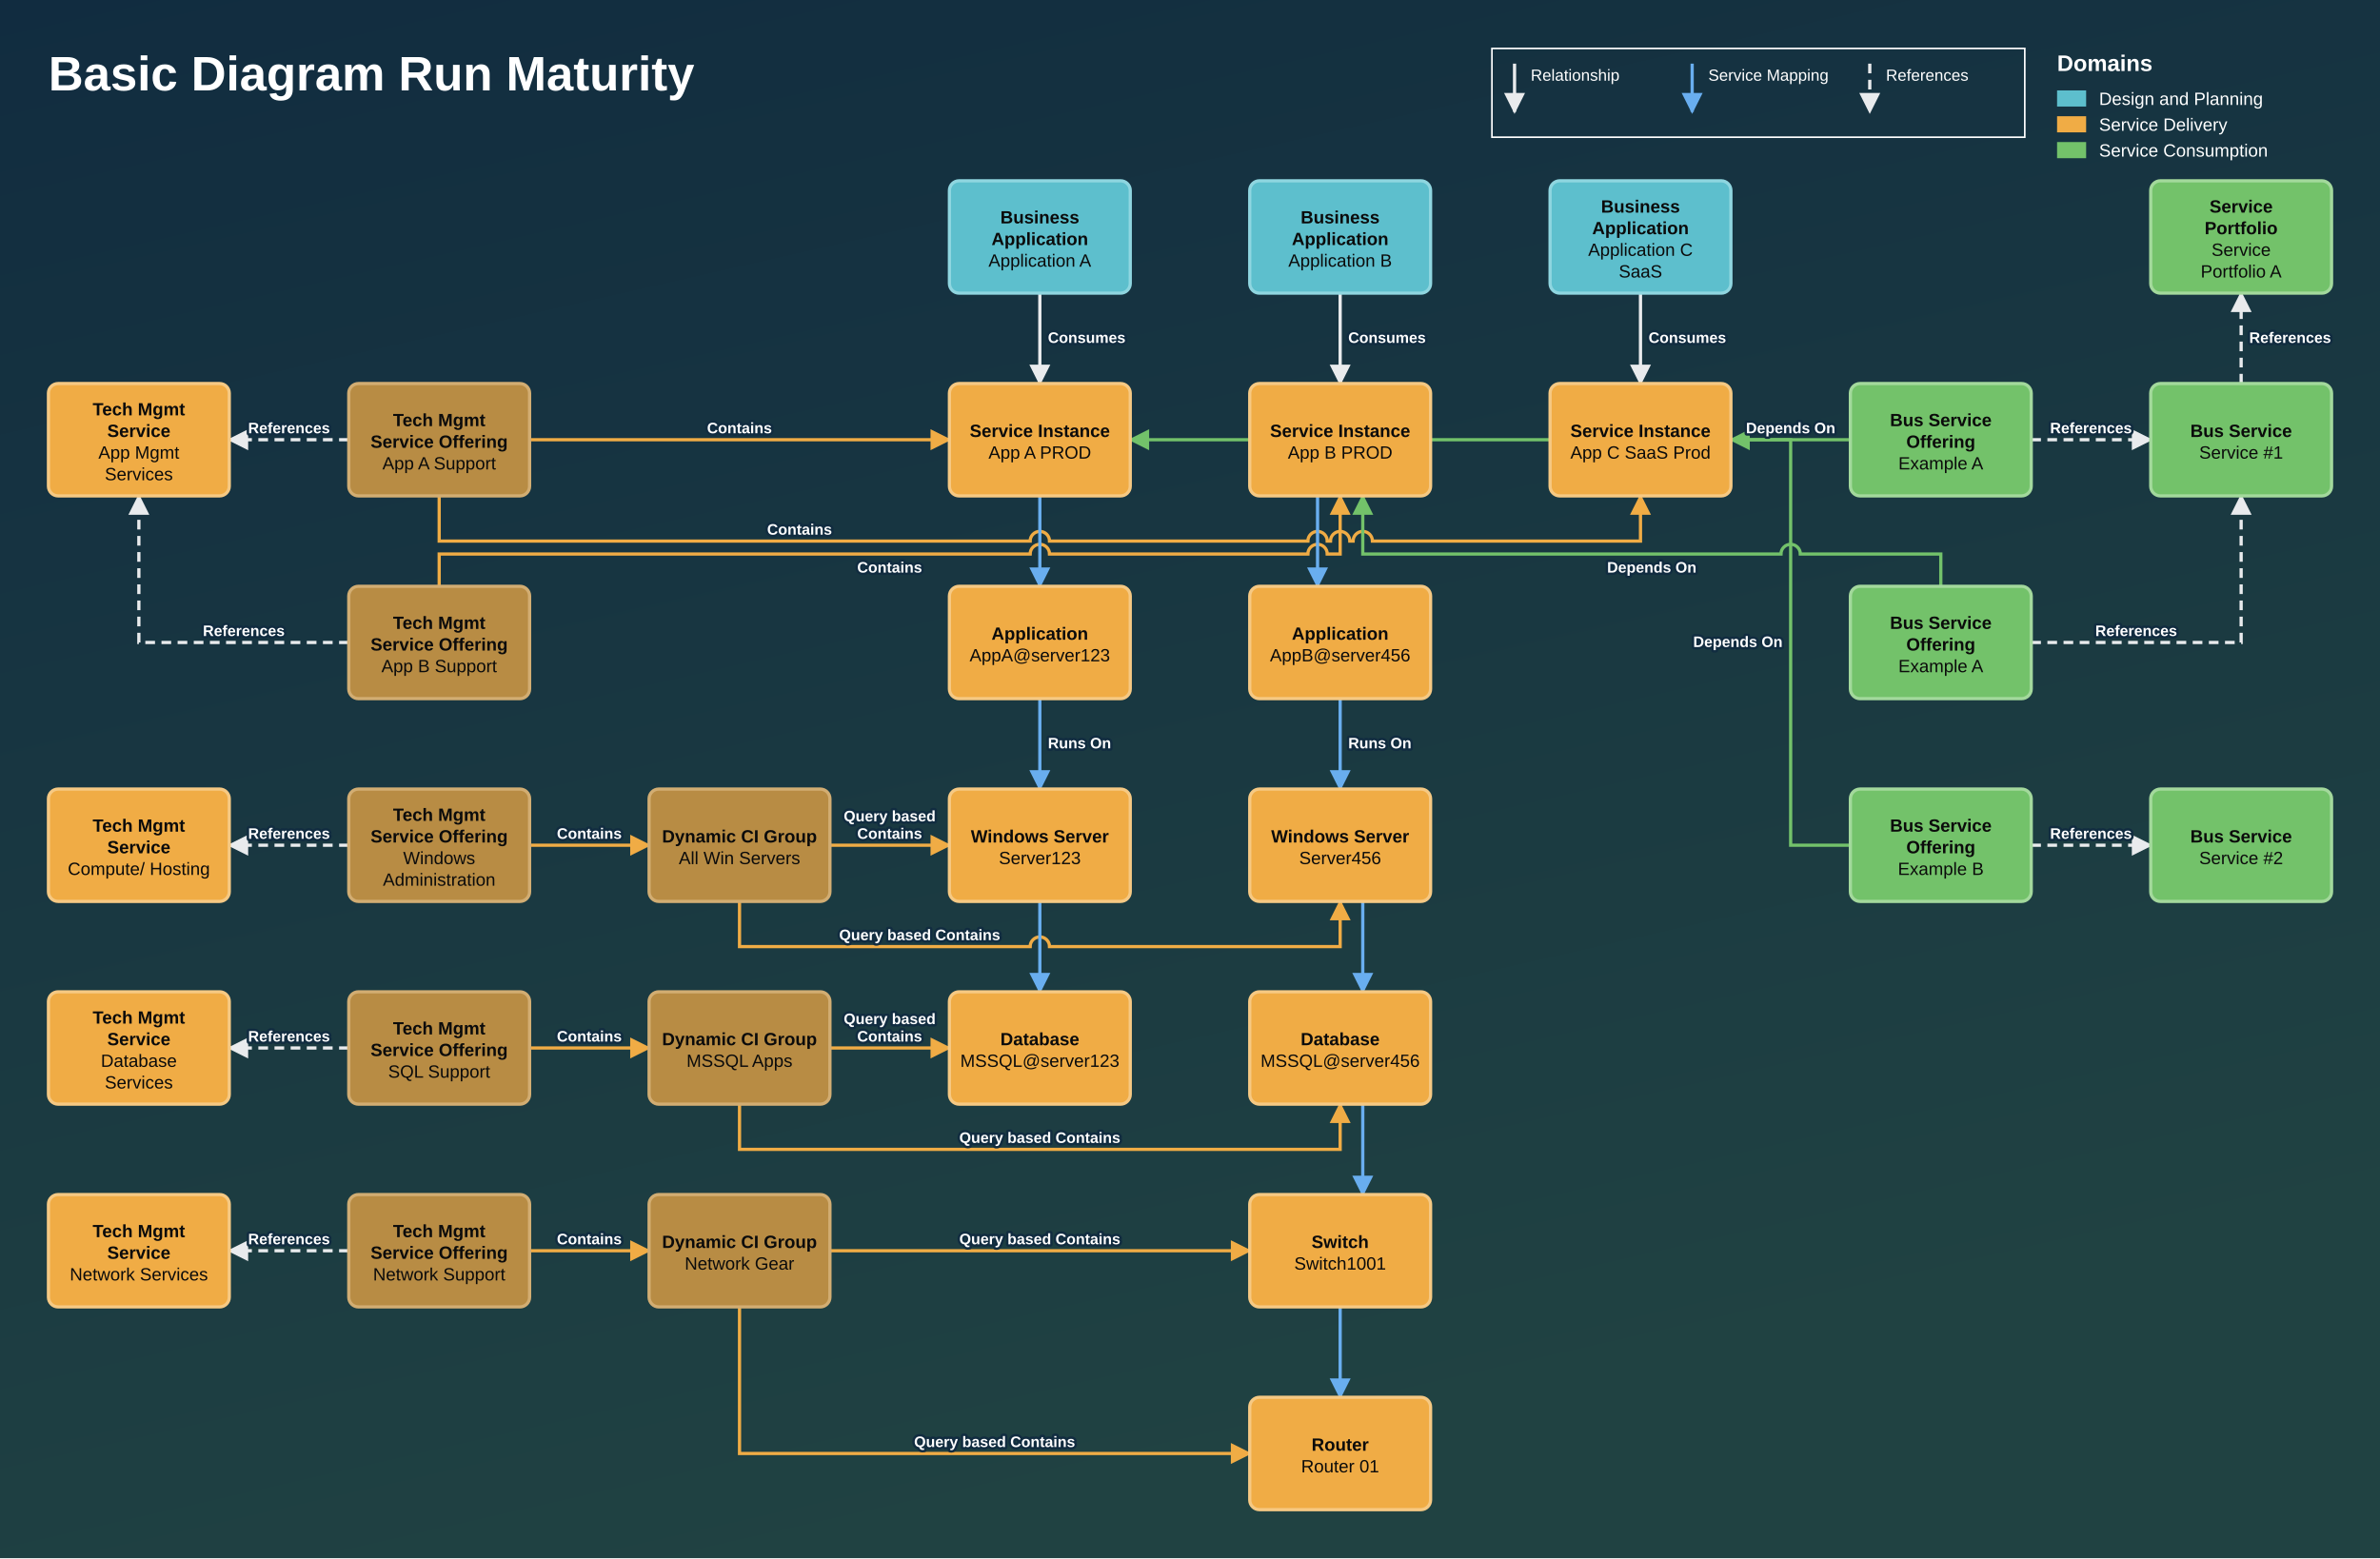
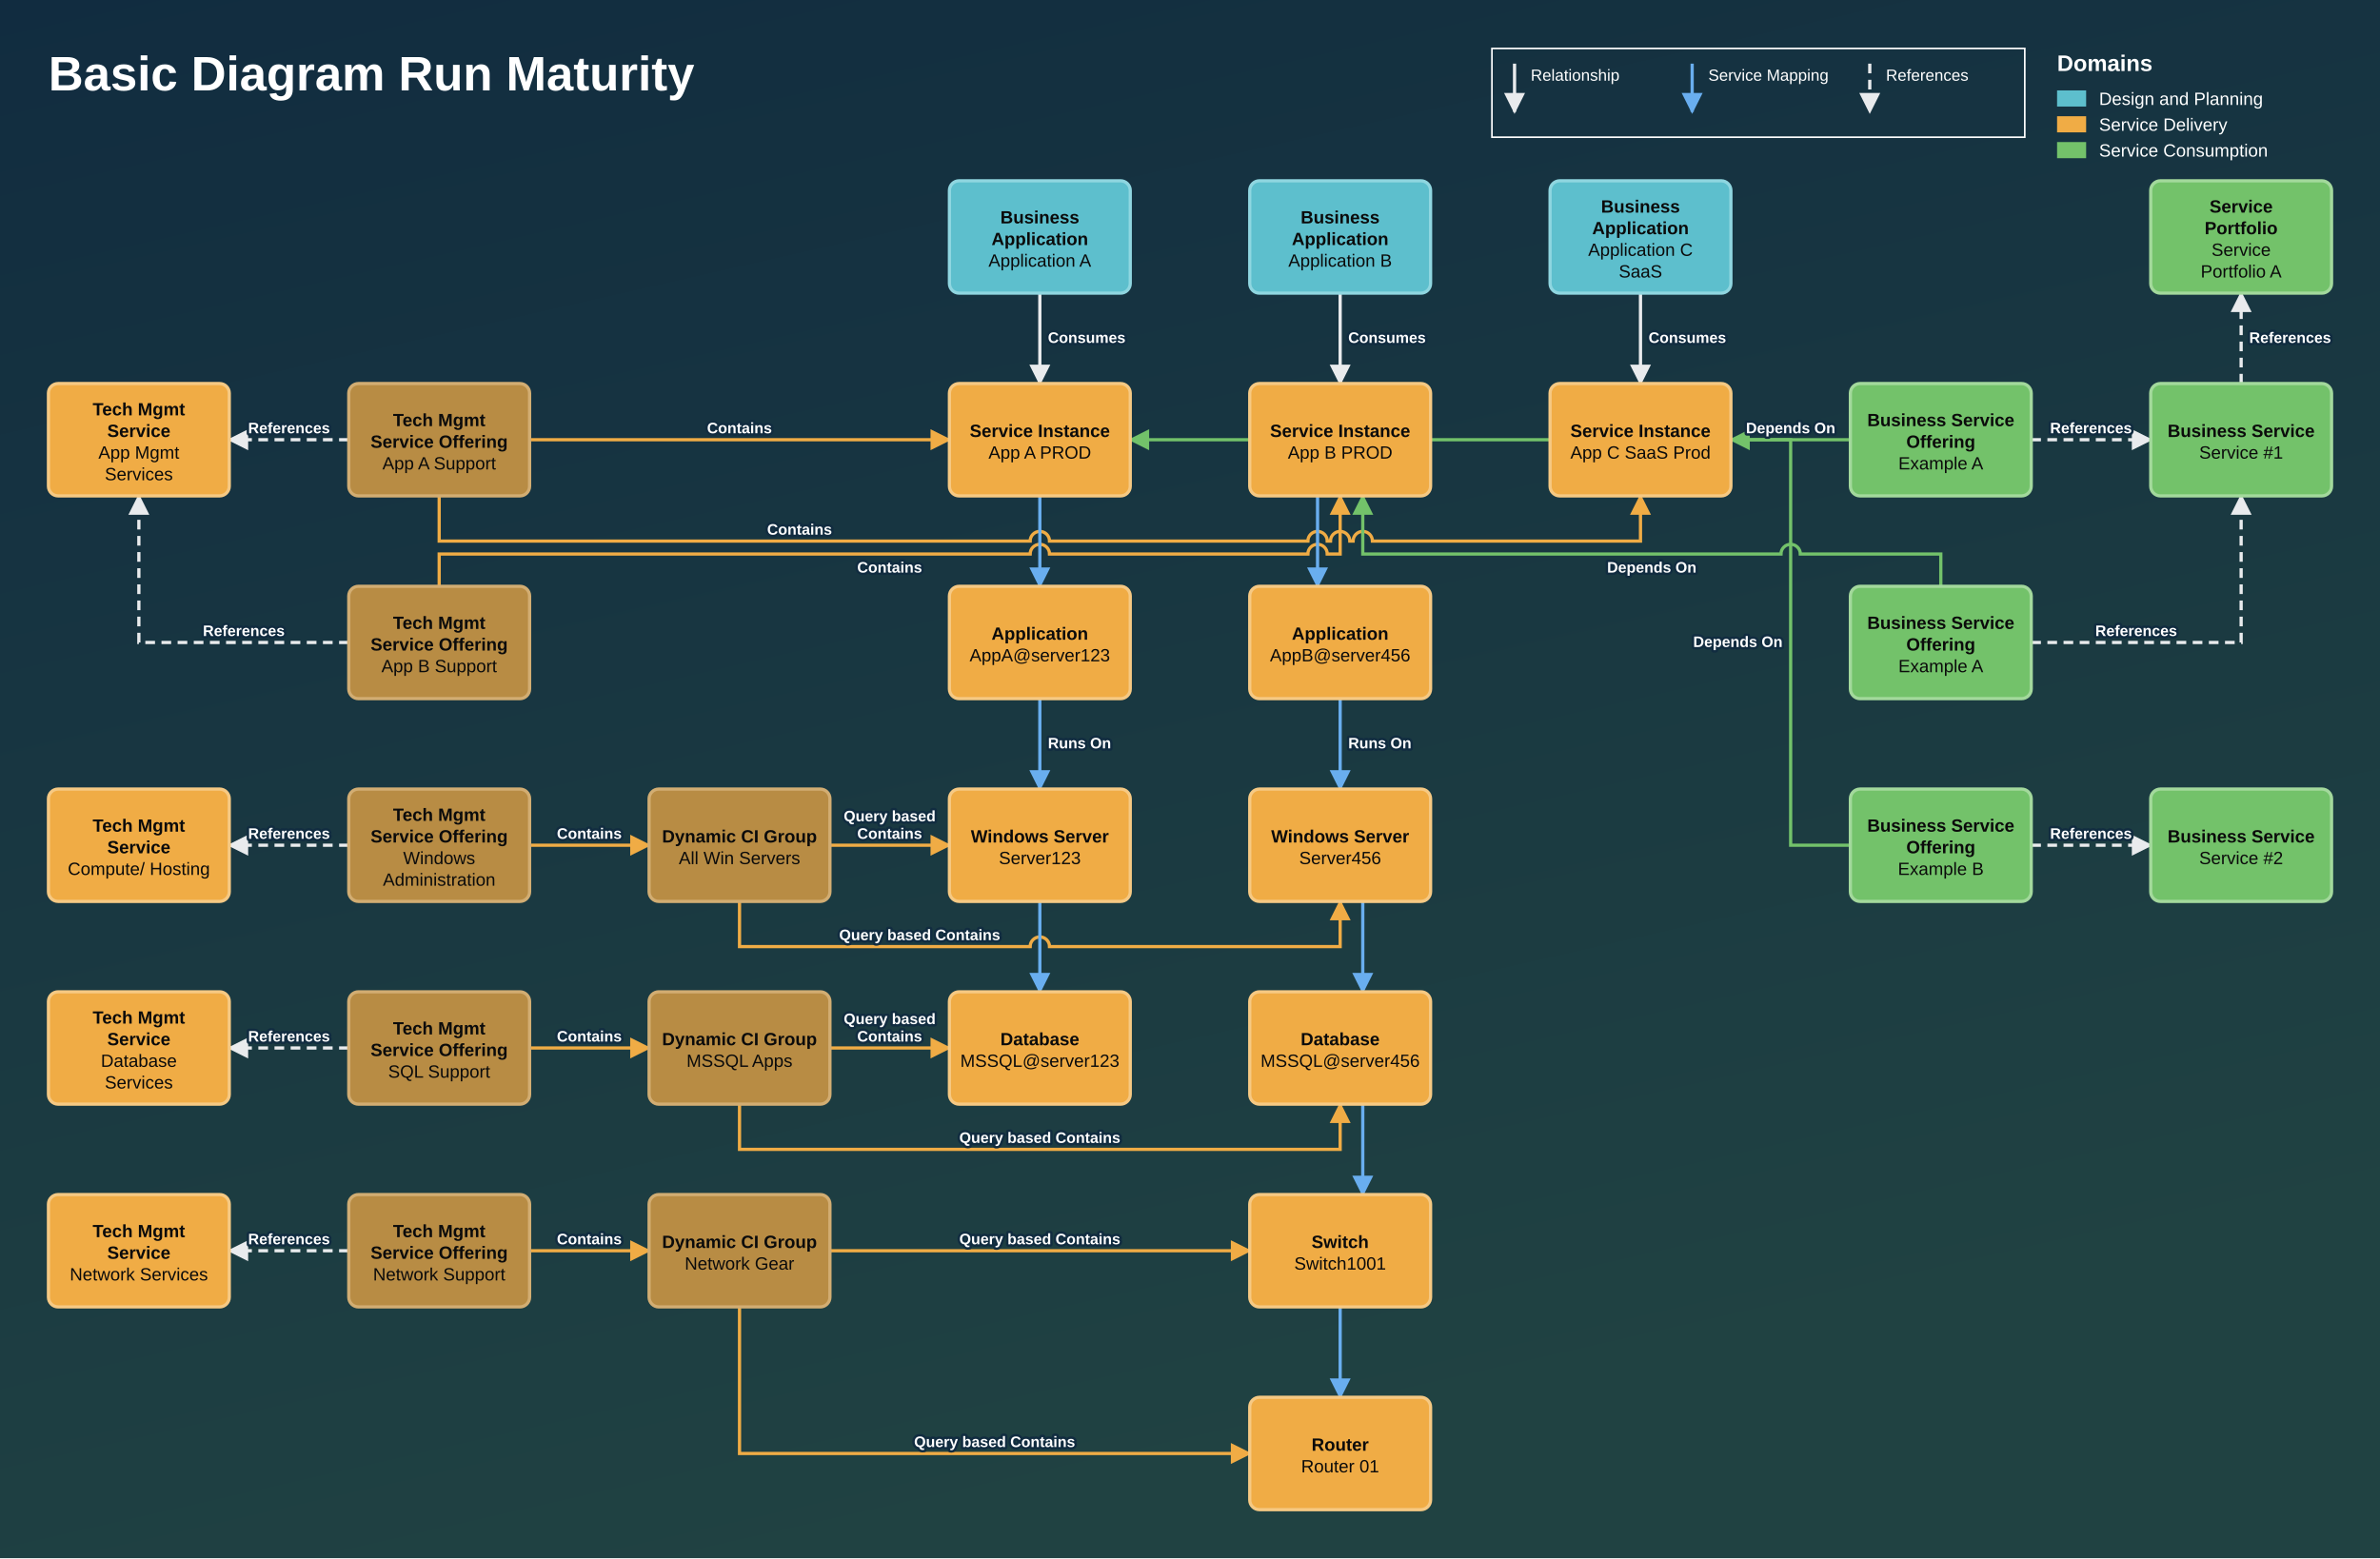
<svg xmlns="http://www.w3.org/2000/svg" viewBox="0 0 1474 965.2" width="1474" height="965.2" font-family="-apple-system, 'Segoe UI', 'Helvetica Neue', Arial, sans-serif">
  <defs>
    <marker id="arw-e9ebed" viewBox="0 0 10 10" refX="9" refY="5" markerWidth="6.5" markerHeight="6.5" orient="auto-start-reverse">
      <path d="M 0 0 L 10 5 L 0 10 z" fill="#e9ebed" />
    </marker>
    <marker id="arw-f0ac45" viewBox="0 0 10 10" refX="9" refY="5" markerWidth="6.5" markerHeight="6.5" orient="auto-start-reverse">
      <path d="M 0 0 L 10 5 L 0 10 z" fill="#f0ac45" />
    </marker>
    <marker id="arw-73c26a" viewBox="0 0 10 10" refX="9" refY="5" markerWidth="6.5" markerHeight="6.5" orient="auto-start-reverse">
      <path d="M 0 0 L 10 5 L 0 10 z" fill="#73c26a" />
    </marker>
    <marker id="arw-69aeef" viewBox="0 0 10 10" refX="9" refY="5" markerWidth="6.5" markerHeight="6.5" orient="auto-start-reverse">
      <path d="M 0 0 L 10 5 L 0 10 z" fill="#69aeef" />
    </marker>
    <linearGradient id="gf-bg" x1="0" y1="0" x2="0.35" y2="1">
      <stop offset="0" stop-color="#112c40" />
      <stop offset="1" stop-color="#204242" />
    </linearGradient>
  </defs>
  <rect x="0" y="0" width="1474" height="965.2" fill="url(#gf-bg)" />
  <text x="30" y="56" font-size="30" font-weight="700" fill="#ffffff">Basic Diagram Run Maturity</text>
  <text x="1274" y="44" font-size="14" font-weight="700" fill="#ffffff">Domains</text>
  <rect x="1274" y="56" width="18" height="10" fill="#5dbfcd" />
  <text x="1300" y="65" font-size="11" fill="#ffffff">Design and Planning</text>
  <rect x="1274" y="72" width="18" height="10" fill="#f0ac45" />
  <text x="1300" y="81" font-size="11" fill="#ffffff">Service Delivery</text>
  <rect x="1274" y="88" width="18" height="10" fill="#73c26a" />
  <text x="1300" y="97" font-size="11" fill="#ffffff">Service Consumption</text>
  <rect x="924" y="30" width="330" height="55" fill="none" stroke="#ffffff" stroke-width="1" />
  <path d="M 938 39.429 L 938 69.286" stroke="#e9ebed" stroke-width="2" marker-end="url(#arw-e9ebed)" />
  <text x="948" y="50" font-size="10" fill="#ffffff">Relationship</text>
  <path d="M 1048 39.429 L 1048 69.286" stroke="#69aeef" stroke-width="2" marker-end="url(#arw-69aeef)" />
  <text x="1058" y="50" font-size="10" fill="#ffffff">Service Mapping</text>
  <path d="M 1158 39.429 L 1158 69.286" stroke="#e9ebed" stroke-width="2" stroke-dasharray="6 4" marker-end="url(#arw-e9ebed)" />
  <text x="1168" y="50" font-size="10" fill="#ffffff">References</text>
  <path d="M 644 181.6 L 644 237.6" fill="none" stroke="#e9ebed" stroke-width="2" marker-end="url(#arw-e9ebed)" />
  <path d="M 830 181.6 L 830 237.6" fill="none" stroke="#e9ebed" stroke-width="2" marker-end="url(#arw-e9ebed)" />
  <path d="M 1016 181.6 L 1016 237.6" fill="none" stroke="#e9ebed" stroke-width="2" marker-end="url(#arw-e9ebed)" />
  <path d="M 328 272.4 L 588 272.4" fill="none" stroke="#f0ac45" stroke-width="2" marker-end="url(#arw-f0ac45)" />
  <path d="M 272 307.2 L 272 335.2 L 638 335.2 A 6 6 0 0 1 650 335.2 L 810 335.2 A 6 6 0 0 1 822 335.2 L 824 335.2 A 6 6 0 0 1 836 335.2 L 838 335.2 A 6 6 0 0 1 850 335.2 L 1016 335.2 L 1016 307.2" fill="none" stroke="#f0ac45" stroke-width="2" marker-end="url(#arw-f0ac45)" />
  <path d="M 272 363.2 L 272 343.2 L 638 343.2 A 6 6 0 0 1 650 343.2 L 810 343.2 A 6 6 0 0 1 822 343.2 L 830 343.2 L 830 307.2" fill="none" stroke="#f0ac45" stroke-width="2" marker-end="url(#arw-f0ac45)" />
  <path d="M 328 523.6 L 402 523.6" fill="none" stroke="#f0ac45" stroke-width="2" marker-end="url(#arw-f0ac45)" />
  <path d="M 328 649.2 L 402 649.2" fill="none" stroke="#f0ac45" stroke-width="2" marker-end="url(#arw-f0ac45)" />
  <path d="M 328 774.8 L 402 774.8" fill="none" stroke="#f0ac45" stroke-width="2" marker-end="url(#arw-f0ac45)" />
  <path d="M 514 523.6 L 588 523.6" fill="none" stroke="#f0ac45" stroke-width="2" marker-end="url(#arw-f0ac45)" />
  <path d="M 458 558.4 L 458 586.4 L 638 586.4 A 6 6 0 0 1 650 586.4 L 830 586.4 L 830 558.4" fill="none" stroke="#f0ac45" stroke-width="2" marker-end="url(#arw-f0ac45)" />
  <path d="M 514 649.2 L 588 649.2" fill="none" stroke="#f0ac45" stroke-width="2" marker-end="url(#arw-f0ac45)" />
  <path d="M 458 684 L 458 712 L 830 712 L 830 684" fill="none" stroke="#f0ac45" stroke-width="2" marker-end="url(#arw-f0ac45)" />
  <path d="M 514 774.8 L 774 774.8" fill="none" stroke="#f0ac45" stroke-width="2" marker-end="url(#arw-f0ac45)" />
  <path d="M 458 809.6 L 458 900.4 L 774 900.4" fill="none" stroke="#f0ac45" stroke-width="2" marker-end="url(#arw-f0ac45)" />
  <path d="M 1146 272.4 L 1072 272.4" fill="none" stroke="#73c26a" stroke-width="2" marker-end="url(#arw-73c26a)" />
  <path d="M 1202 363.2 L 1202 343.2 L 1115 343.2 A 6 6 0 0 0 1103 343.2 L 844 343.2 L 844 307.2" fill="none" stroke="#73c26a" stroke-width="2" marker-end="url(#arw-73c26a)" />
  <path d="M 1146 523.6 L 1109 523.6 L 1109 272.4 L 700 272.4" fill="none" stroke="#73c26a" stroke-width="2" marker-end="url(#arw-73c26a)" />
  <path d="M 644 307.2 L 644 363.2" fill="none" stroke="#69aeef" stroke-width="2" marker-end="url(#arw-69aeef)" />
  <path d="M 816 307.2 L 816 363.2" fill="none" stroke="#69aeef" stroke-width="2" marker-end="url(#arw-69aeef)" />
  <path d="M 644 432.8 L 644 488.8" fill="none" stroke="#69aeef" stroke-width="2" marker-end="url(#arw-69aeef)" />
  <path d="M 830 432.8 L 830 488.8" fill="none" stroke="#69aeef" stroke-width="2" marker-end="url(#arw-69aeef)" />
  <path d="M 644 558.4 L 644 614.4" fill="none" stroke="#69aeef" stroke-width="2" marker-end="url(#arw-69aeef)" />
  <path d="M 844 558.4 L 844 614.4" fill="none" stroke="#69aeef" stroke-width="2" marker-end="url(#arw-69aeef)" />
  <path d="M 844 684 L 844 740" fill="none" stroke="#69aeef" stroke-width="2" marker-end="url(#arw-69aeef)" />
  <path d="M 830 809.6 L 830 865.6" fill="none" stroke="#69aeef" stroke-width="2" marker-end="url(#arw-69aeef)" />
  <path d="M 216 272.4 L 142 272.4" fill="none" stroke="#e9ebed" stroke-width="2" stroke-dasharray="6 4" marker-end="url(#arw-e9ebed)" />
  <path d="M 216 398 L 86 398 L 86 307.2" fill="none" stroke="#e9ebed" stroke-width="2" stroke-dasharray="6 4" marker-end="url(#arw-e9ebed)" />
  <path d="M 216 523.6 L 142 523.6" fill="none" stroke="#e9ebed" stroke-width="2" stroke-dasharray="6 4" marker-end="url(#arw-e9ebed)" />
  <path d="M 216 649.2 L 142 649.2" fill="none" stroke="#e9ebed" stroke-width="2" stroke-dasharray="6 4" marker-end="url(#arw-e9ebed)" />
  <path d="M 216 774.8 L 142 774.8" fill="none" stroke="#e9ebed" stroke-width="2" stroke-dasharray="6 4" marker-end="url(#arw-e9ebed)" />
  <path d="M 1258 272.4 L 1332 272.4" fill="none" stroke="#e9ebed" stroke-width="2" stroke-dasharray="6 4" marker-end="url(#arw-e9ebed)" />
  <path d="M 1258 398 L 1388 398 L 1388 307.2" fill="none" stroke="#e9ebed" stroke-width="2" stroke-dasharray="6 4" marker-end="url(#arw-e9ebed)" />
  <path d="M 1258 523.6 L 1332 523.6" fill="none" stroke="#e9ebed" stroke-width="2" stroke-dasharray="6 4" marker-end="url(#arw-e9ebed)" />
  <path d="M 1388 237.6 L 1388 181.6" fill="none" stroke="#e9ebed" stroke-width="2" stroke-dasharray="6 4" marker-end="url(#arw-e9ebed)" />
-   <rect x="588" y="112" width="112" height="69.6" rx="6" fill="#5dbfcd" stroke="#8fd6e0" stroke-width="2" />
-   <text x="644" y="138.4" text-anchor="middle" font-size="11" font-weight="700" fill="#0b0b0b">Business</text>
-   <text x="644" y="151.8" text-anchor="middle" font-size="11" font-weight="700" fill="#0b0b0b">Application</text>
-   <text x="644" y="165.2" text-anchor="middle" font-size="11" font-weight="400" fill="#0b0b0b">Application A</text>
-   <rect x="774" y="112" width="112" height="69.6" rx="6" fill="#5dbfcd" stroke="#8fd6e0" stroke-width="2" />
-   <text x="830" y="138.4" text-anchor="middle" font-size="11" font-weight="700" fill="#0b0b0b">Business</text>
-   <text x="830" y="151.8" text-anchor="middle" font-size="11" font-weight="700" fill="#0b0b0b">Application</text>
-   <text x="830" y="165.2" text-anchor="middle" font-size="11" font-weight="400" fill="#0b0b0b">Application B</text>
-   <rect x="960" y="112" width="112" height="69.6" rx="6" fill="#5dbfcd" stroke="#8fd6e0" stroke-width="2" />
-   <text x="1016" y="131.7" text-anchor="middle" font-size="11" font-weight="700" fill="#0b0b0b">Business</text>
-   <text x="1016" y="145.1" text-anchor="middle" font-size="11" font-weight="700" fill="#0b0b0b">Application</text>
-   <text x="1016" y="158.5" text-anchor="middle" font-size="11" font-weight="400" fill="#0b0b0b">Application C</text>
-   <text x="1016" y="171.9" text-anchor="middle" font-size="11" font-weight="400" fill="#0b0b0b">SaaS</text>
-   <rect x="1332" y="112" width="112" height="69.6" rx="6" fill="#73c26a" stroke="#a3d99c" stroke-width="2" />
-   <text x="1388" y="131.7" text-anchor="middle" font-size="11" font-weight="700" fill="#0b0b0b">Service</text>
-   <text x="1388" y="145.1" text-anchor="middle" font-size="11" font-weight="700" fill="#0b0b0b">Portfolio</text>
-   <text x="1388" y="158.5" text-anchor="middle" font-size="11" font-weight="400" fill="#0b0b0b">Service</text>
-   <text x="1388" y="171.9" text-anchor="middle" font-size="11" font-weight="400" fill="#0b0b0b">Portfolio A</text>
-   <rect x="30" y="237.6" width="112" height="69.6" rx="6" fill="#f0ac45" stroke="#f6c983" stroke-width="2" />
-   <text x="86" y="257.3" text-anchor="middle" font-size="11" font-weight="700" fill="#0b0b0b">Tech Mgmt</text>
-   <text x="86" y="270.7" text-anchor="middle" font-size="11" font-weight="700" fill="#0b0b0b">Service</text>
-   <text x="86" y="284.1" text-anchor="middle" font-size="11" font-weight="400" fill="#0b0b0b">App Mgmt</text>
-   <text x="86" y="297.5" text-anchor="middle" font-size="11" font-weight="400" fill="#0b0b0b">Services</text>
-   <rect x="216" y="237.6" width="112" height="69.6" rx="6" fill="#b88c44" stroke="#d2ad72" stroke-width="2" />
-   <text x="272" y="264" text-anchor="middle" font-size="11" font-weight="700" fill="#0b0b0b">Tech Mgmt</text>
-   <text x="272" y="277.4" text-anchor="middle" font-size="11" font-weight="700" fill="#0b0b0b">Service Offering</text>
-   <text x="272" y="290.8" text-anchor="middle" font-size="11" font-weight="400" fill="#0b0b0b">App A Support</text>
-   <rect x="588" y="237.6" width="112" height="69.6" rx="6" fill="#f0ac45" stroke="#f6c983" stroke-width="2" />
-   <text x="644" y="270.7" text-anchor="middle" font-size="11" font-weight="700" fill="#0b0b0b">Service Instance</text>
-   <text x="644" y="284.1" text-anchor="middle" font-size="11" font-weight="400" fill="#0b0b0b">App A PROD</text>
-   <rect x="774" y="237.6" width="112" height="69.6" rx="6" fill="#f0ac45" stroke="#f6c983" stroke-width="2" />
-   <text x="830" y="270.7" text-anchor="middle" font-size="11" font-weight="700" fill="#0b0b0b">Service Instance</text>
-   <text x="830" y="284.1" text-anchor="middle" font-size="11" font-weight="400" fill="#0b0b0b">App B PROD</text>
-   <rect x="960" y="237.6" width="112" height="69.6" rx="6" fill="#f0ac45" stroke="#f6c983" stroke-width="2" />
-   <text x="1016" y="270.7" text-anchor="middle" font-size="11" font-weight="700" fill="#0b0b0b">Service Instance</text>
-   <text x="1016" y="284.1" text-anchor="middle" font-size="11" font-weight="400" fill="#0b0b0b">App C SaaS Prod</text>
-   <rect x="1146" y="237.6" width="112" height="69.6" rx="6" fill="#73c26a" stroke="#a3d99c" stroke-width="2" />
-   <text x="1202" y="264" text-anchor="middle" font-size="11" font-weight="700" fill="#0b0b0b">Bus Service</text>
-   <text x="1202" y="277.4" text-anchor="middle" font-size="11" font-weight="700" fill="#0b0b0b">Offering</text>
-   <text x="1202" y="290.8" text-anchor="middle" font-size="11" font-weight="400" fill="#0b0b0b">Example A</text>
-   <rect x="1332" y="237.6" width="112" height="69.6" rx="6" fill="#73c26a" stroke="#a3d99c" stroke-width="2" />
-   <text x="1388" y="270.7" text-anchor="middle" font-size="11" font-weight="700" fill="#0b0b0b">Bus Service</text>
-   <text x="1388" y="284.1" text-anchor="middle" font-size="11" font-weight="400" fill="#0b0b0b">Service #1</text>
-   <rect x="216" y="363.2" width="112" height="69.6" rx="6" fill="#b88c44" stroke="#d2ad72" stroke-width="2" />
-   <text x="272" y="389.6" text-anchor="middle" font-size="11" font-weight="700" fill="#0b0b0b">Tech Mgmt</text>
-   <text x="272" y="403" text-anchor="middle" font-size="11" font-weight="700" fill="#0b0b0b">Service Offering</text>
-   <text x="272" y="416.4" text-anchor="middle" font-size="11" font-weight="400" fill="#0b0b0b">App B Support</text>
-   <rect x="588" y="363.2" width="112" height="69.6" rx="6" fill="#f0ac45" stroke="#f6c983" stroke-width="2" />
-   <text x="644" y="396.3" text-anchor="middle" font-size="11" font-weight="700" fill="#0b0b0b">Application</text>
-   <text x="644" y="409.7" text-anchor="middle" font-size="11" font-weight="400" fill="#0b0b0b">AppA@server123</text>
-   <rect x="774" y="363.2" width="112" height="69.6" rx="6" fill="#f0ac45" stroke="#f6c983" stroke-width="2" />
-   <text x="830" y="396.3" text-anchor="middle" font-size="11" font-weight="700" fill="#0b0b0b">Application</text>
-   <text x="830" y="409.7" text-anchor="middle" font-size="11" font-weight="400" fill="#0b0b0b">AppB@server456</text>
-   <rect x="1146" y="363.2" width="112" height="69.6" rx="6" fill="#73c26a" stroke="#a3d99c" stroke-width="2" />
-   <text x="1202" y="389.6" text-anchor="middle" font-size="11" font-weight="700" fill="#0b0b0b">Bus Service</text>
-   <text x="1202" y="403" text-anchor="middle" font-size="11" font-weight="700" fill="#0b0b0b">Offering</text>
-   <text x="1202" y="416.4" text-anchor="middle" font-size="11" font-weight="400" fill="#0b0b0b">Example A</text>
-   <rect x="30" y="488.8" width="112" height="69.6" rx="6" fill="#f0ac45" stroke="#f6c983" stroke-width="2" />
-   <text x="86" y="515.2" text-anchor="middle" font-size="11" font-weight="700" fill="#0b0b0b">Tech Mgmt</text>
-   <text x="86" y="528.6" text-anchor="middle" font-size="11" font-weight="700" fill="#0b0b0b">Service</text>
-   <text x="86" y="542" text-anchor="middle" font-size="11" font-weight="400" fill="#0b0b0b">Compute/ Hosting</text>
-   <rect x="216" y="488.8" width="112" height="69.6" rx="6" fill="#b88c44" stroke="#d2ad72" stroke-width="2" />
-   <text x="272" y="508.5" text-anchor="middle" font-size="11" font-weight="700" fill="#0b0b0b">Tech Mgmt</text>
-   <text x="272" y="521.9" text-anchor="middle" font-size="11" font-weight="700" fill="#0b0b0b">Service Offering</text>
-   <text x="272" y="535.3" text-anchor="middle" font-size="11" font-weight="400" fill="#0b0b0b">Windows</text>
-   <text x="272" y="548.7" text-anchor="middle" font-size="11" font-weight="400" fill="#0b0b0b">Administration</text>
-   <rect x="402" y="488.8" width="112" height="69.6" rx="6" fill="#b88c44" stroke="#d2ad72" stroke-width="2" />
-   <text x="458" y="521.9" text-anchor="middle" font-size="11" font-weight="700" fill="#0b0b0b">Dynamic CI Group</text>
-   <text x="458" y="535.3" text-anchor="middle" font-size="11" font-weight="400" fill="#0b0b0b">All Win Servers</text>
-   <rect x="588" y="488.8" width="112" height="69.6" rx="6" fill="#f0ac45" stroke="#f6c983" stroke-width="2" />
-   <text x="644" y="521.9" text-anchor="middle" font-size="11" font-weight="700" fill="#0b0b0b">Windows Server</text>
-   <text x="644" y="535.3" text-anchor="middle" font-size="11" font-weight="400" fill="#0b0b0b">Server123</text>
-   <rect x="774" y="488.8" width="112" height="69.6" rx="6" fill="#f0ac45" stroke="#f6c983" stroke-width="2" />
-   <text x="830" y="521.9" text-anchor="middle" font-size="11" font-weight="700" fill="#0b0b0b">Windows Server</text>
-   <text x="830" y="535.3" text-anchor="middle" font-size="11" font-weight="400" fill="#0b0b0b">Server456</text>
-   <rect x="1146" y="488.8" width="112" height="69.6" rx="6" fill="#73c26a" stroke="#a3d99c" stroke-width="2" />
-   <text x="1202" y="515.2" text-anchor="middle" font-size="11" font-weight="700" fill="#0b0b0b">Bus Service</text>
-   <text x="1202" y="528.6" text-anchor="middle" font-size="11" font-weight="700" fill="#0b0b0b">Offering</text>
-   <text x="1202" y="542" text-anchor="middle" font-size="11" font-weight="400" fill="#0b0b0b">Example B</text>
-   <rect x="1332" y="488.8" width="112" height="69.6" rx="6" fill="#73c26a" stroke="#a3d99c" stroke-width="2" />
-   <text x="1388" y="521.9" text-anchor="middle" font-size="11" font-weight="700" fill="#0b0b0b">Bus Service</text>
-   <text x="1388" y="535.3" text-anchor="middle" font-size="11" font-weight="400" fill="#0b0b0b">Service #2</text>
-   <rect x="30" y="614.4" width="112" height="69.6" rx="6" fill="#f0ac45" stroke="#f6c983" stroke-width="2" />
-   <text x="86" y="634.1" text-anchor="middle" font-size="11" font-weight="700" fill="#0b0b0b">Tech Mgmt</text>
-   <text x="86" y="647.5" text-anchor="middle" font-size="11" font-weight="700" fill="#0b0b0b">Service</text>
-   <text x="86" y="660.9" text-anchor="middle" font-size="11" font-weight="400" fill="#0b0b0b">Database</text>
-   <text x="86" y="674.3" text-anchor="middle" font-size="11" font-weight="400" fill="#0b0b0b">Services</text>
-   <rect x="216" y="614.4" width="112" height="69.6" rx="6" fill="#b88c44" stroke="#d2ad72" stroke-width="2" />
-   <text x="272" y="640.8" text-anchor="middle" font-size="11" font-weight="700" fill="#0b0b0b">Tech Mgmt</text>
-   <text x="272" y="654.2" text-anchor="middle" font-size="11" font-weight="700" fill="#0b0b0b">Service Offering</text>
-   <text x="272" y="667.6" text-anchor="middle" font-size="11" font-weight="400" fill="#0b0b0b">SQL Support</text>
-   <rect x="402" y="614.4" width="112" height="69.6" rx="6" fill="#b88c44" stroke="#d2ad72" stroke-width="2" />
-   <text x="458" y="647.5" text-anchor="middle" font-size="11" font-weight="700" fill="#0b0b0b">Dynamic CI Group</text>
-   <text x="458" y="660.9" text-anchor="middle" font-size="11" font-weight="400" fill="#0b0b0b">MSSQL Apps</text>
-   <rect x="588" y="614.4" width="112" height="69.6" rx="6" fill="#f0ac45" stroke="#f6c983" stroke-width="2" />
-   <text x="644" y="647.5" text-anchor="middle" font-size="11" font-weight="700" fill="#0b0b0b">Database</text>
-   <text x="644" y="660.9" text-anchor="middle" font-size="11" font-weight="400" fill="#0b0b0b">MSSQL@server123</text>
-   <rect x="774" y="614.4" width="112" height="69.6" rx="6" fill="#f0ac45" stroke="#f6c983" stroke-width="2" />
-   <text x="830" y="647.5" text-anchor="middle" font-size="11" font-weight="700" fill="#0b0b0b">Database</text>
-   <text x="830" y="660.9" text-anchor="middle" font-size="11" font-weight="400" fill="#0b0b0b">MSSQL@server456</text>
-   <rect x="30" y="740" width="112" height="69.6" rx="6" fill="#f0ac45" stroke="#f6c983" stroke-width="2" />
-   <text x="86" y="766.4" text-anchor="middle" font-size="11" font-weight="700" fill="#0b0b0b">Tech Mgmt</text>
-   <text x="86" y="779.8" text-anchor="middle" font-size="11" font-weight="700" fill="#0b0b0b">Service</text>
-   <text x="86" y="793.2" text-anchor="middle" font-size="11" font-weight="400" fill="#0b0b0b">Network Services</text>
-   <rect x="216" y="740" width="112" height="69.6" rx="6" fill="#b88c44" stroke="#d2ad72" stroke-width="2" />
-   <text x="272" y="766.4" text-anchor="middle" font-size="11" font-weight="700" fill="#0b0b0b">Tech Mgmt</text>
-   <text x="272" y="779.8" text-anchor="middle" font-size="11" font-weight="700" fill="#0b0b0b">Service Offering</text>
-   <text x="272" y="793.2" text-anchor="middle" font-size="11" font-weight="400" fill="#0b0b0b">Network Support</text>
-   <rect x="402" y="740" width="112" height="69.6" rx="6" fill="#b88c44" stroke="#d2ad72" stroke-width="2" />
-   <text x="458" y="773.1" text-anchor="middle" font-size="11" font-weight="700" fill="#0b0b0b">Dynamic CI Group</text>
-   <text x="458" y="786.5" text-anchor="middle" font-size="11" font-weight="400" fill="#0b0b0b">Network Gear</text>
-   <rect x="774" y="740" width="112" height="69.6" rx="6" fill="#f0ac45" stroke="#f6c983" stroke-width="2" />
-   <text x="830" y="773.1" text-anchor="middle" font-size="11" font-weight="700" fill="#0b0b0b">Switch</text>
-   <text x="830" y="786.5" text-anchor="middle" font-size="11" font-weight="400" fill="#0b0b0b">Switch1001</text>
-   <rect x="774" y="865.6" width="112" height="69.6" rx="6" fill="#f0ac45" stroke="#f6c983" stroke-width="2" />
-   <text x="830" y="898.7" text-anchor="middle" font-size="11" font-weight="700" fill="#0b0b0b">Router</text>
-   <text x="830" y="912.1" text-anchor="middle" font-size="11" font-weight="400" fill="#0b0b0b">Router 01</text>
+   <g data-id="app-a">
+     <rect x="588" y="112" width="112" height="69.6" rx="6" fill="#5dbfcd" stroke="#8fd6e0" stroke-width="2" />
+     <text x="644" y="138.4" text-anchor="middle" font-size="11" font-weight="700" fill="#0b0b0b">Business</text>
+     <text x="644" y="151.8" text-anchor="middle" font-size="11" font-weight="700" fill="#0b0b0b">Application</text>
+     <text x="644" y="165.2" text-anchor="middle" font-size="11" font-weight="400" fill="#0b0b0b">Application A</text>
+   </g>
+   <g data-id="app-b">
+     <rect x="774" y="112" width="112" height="69.6" rx="6" fill="#5dbfcd" stroke="#8fd6e0" stroke-width="2" />
+     <text x="830" y="138.4" text-anchor="middle" font-size="11" font-weight="700" fill="#0b0b0b">Business</text>
+     <text x="830" y="151.8" text-anchor="middle" font-size="11" font-weight="700" fill="#0b0b0b">Application</text>
+     <text x="830" y="165.2" text-anchor="middle" font-size="11" font-weight="400" fill="#0b0b0b">Application B</text>
+   </g>
+   <g data-id="app-c">
+     <rect x="960" y="112" width="112" height="69.6" rx="6" fill="#5dbfcd" stroke="#8fd6e0" stroke-width="2" />
+     <text x="1016" y="131.7" text-anchor="middle" font-size="11" font-weight="700" fill="#0b0b0b">Business</text>
+     <text x="1016" y="145.1" text-anchor="middle" font-size="11" font-weight="700" fill="#0b0b0b">Application</text>
+     <text x="1016" y="158.5" text-anchor="middle" font-size="11" font-weight="400" fill="#0b0b0b">Application C</text>
+     <text x="1016" y="171.9" text-anchor="middle" font-size="11" font-weight="400" fill="#0b0b0b">SaaS</text>
+   </g>
+   <g data-id="portfolio-a">
+     <rect x="1332" y="112" width="112" height="69.6" rx="6" fill="#73c26a" stroke="#a3d99c" stroke-width="2" />
+     <text x="1388" y="131.7" text-anchor="middle" font-size="11" font-weight="700" fill="#0b0b0b">Service</text>
+     <text x="1388" y="145.1" text-anchor="middle" font-size="11" font-weight="700" fill="#0b0b0b">Portfolio</text>
+     <text x="1388" y="158.5" text-anchor="middle" font-size="11" font-weight="400" fill="#0b0b0b">Service</text>
+     <text x="1388" y="171.9" text-anchor="middle" font-size="11" font-weight="400" fill="#0b0b0b">Portfolio A</text>
+   </g>
+   <g data-id="app-mgmt">
+     <rect x="30" y="237.6" width="112" height="69.6" rx="6" fill="#f0ac45" stroke="#f6c983" stroke-width="2" />
+     <text x="86" y="257.3" text-anchor="middle" font-size="11" font-weight="700" fill="#0b0b0b">Tech Mgmt</text>
+     <text x="86" y="270.7" text-anchor="middle" font-size="11" font-weight="700" fill="#0b0b0b">Service</text>
+     <text x="86" y="284.1" text-anchor="middle" font-size="11" font-weight="400" fill="#0b0b0b">App Mgmt</text>
+     <text x="86" y="297.5" text-anchor="middle" font-size="11" font-weight="400" fill="#0b0b0b">Services</text>
+   </g>
+   <g data-id="app-a-support">
+     <rect x="216" y="237.6" width="112" height="69.6" rx="6" fill="#b88c44" stroke="#d2ad72" stroke-width="2" />
+     <text x="272" y="264" text-anchor="middle" font-size="11" font-weight="700" fill="#0b0b0b">Tech Mgmt</text>
+     <text x="272" y="277.4" text-anchor="middle" font-size="11" font-weight="700" fill="#0b0b0b">Service Offering</text>
+     <text x="272" y="290.8" text-anchor="middle" font-size="11" font-weight="400" fill="#0b0b0b">App A Support</text>
+   </g>
+   <g data-id="app-a-prod">
+     <rect x="588" y="237.6" width="112" height="69.6" rx="6" fill="#f0ac45" stroke="#f6c983" stroke-width="2" />
+     <text x="644" y="270.7" text-anchor="middle" font-size="11" font-weight="700" fill="#0b0b0b">Service Instance</text>
+     <text x="644" y="284.1" text-anchor="middle" font-size="11" font-weight="400" fill="#0b0b0b">App A PROD</text>
+   </g>
+   <g data-id="app-b-prod">
+     <rect x="774" y="237.6" width="112" height="69.6" rx="6" fill="#f0ac45" stroke="#f6c983" stroke-width="2" />
+     <text x="830" y="270.7" text-anchor="middle" font-size="11" font-weight="700" fill="#0b0b0b">Service Instance</text>
+     <text x="830" y="284.1" text-anchor="middle" font-size="11" font-weight="400" fill="#0b0b0b">App B PROD</text>
+   </g>
+   <g data-id="app-c-prod">
+     <rect x="960" y="237.6" width="112" height="69.6" rx="6" fill="#f0ac45" stroke="#f6c983" stroke-width="2" />
+     <text x="1016" y="270.7" text-anchor="middle" font-size="11" font-weight="700" fill="#0b0b0b">Service Instance</text>
+     <text x="1016" y="284.1" text-anchor="middle" font-size="11" font-weight="400" fill="#0b0b0b">App C SaaS Prod</text>
+   </g>
+   <g data-id="example-a1">
+     <rect x="1146" y="237.6" width="112" height="69.6" rx="6" fill="#73c26a" stroke="#a3d99c" stroke-width="2" />
+     <text x="1202" y="264" text-anchor="middle" font-size="11" font-weight="700" fill="#0b0b0b">Business Service</text>
+     <text x="1202" y="277.4" text-anchor="middle" font-size="11" font-weight="700" fill="#0b0b0b">Offering</text>
+     <text x="1202" y="290.8" text-anchor="middle" font-size="11" font-weight="400" fill="#0b0b0b">Example A</text>
+   </g>
+   <g data-id="service-1">
+     <rect x="1332" y="237.6" width="112" height="69.6" rx="6" fill="#73c26a" stroke="#a3d99c" stroke-width="2" />
+     <text x="1388" y="270.7" text-anchor="middle" font-size="11" font-weight="700" fill="#0b0b0b">Business Service</text>
+     <text x="1388" y="284.1" text-anchor="middle" font-size="11" font-weight="400" fill="#0b0b0b">Service #1</text>
+   </g>
+   <g data-id="app-b-support">
+     <rect x="216" y="363.2" width="112" height="69.6" rx="6" fill="#b88c44" stroke="#d2ad72" stroke-width="2" />
+     <text x="272" y="389.6" text-anchor="middle" font-size="11" font-weight="700" fill="#0b0b0b">Tech Mgmt</text>
+     <text x="272" y="403" text-anchor="middle" font-size="11" font-weight="700" fill="#0b0b0b">Service Offering</text>
+     <text x="272" y="416.4" text-anchor="middle" font-size="11" font-weight="400" fill="#0b0b0b">App B Support</text>
+   </g>
+   <g data-id="appa-ci">
+     <rect x="588" y="363.2" width="112" height="69.6" rx="6" fill="#f0ac45" stroke="#f6c983" stroke-width="2" />
+     <text x="644" y="396.3" text-anchor="middle" font-size="11" font-weight="700" fill="#0b0b0b">Application</text>
+     <text x="644" y="409.7" text-anchor="middle" font-size="11" font-weight="400" fill="#0b0b0b">AppA@server123</text>
+   </g>
+   <g data-id="appb-ci">
+     <rect x="774" y="363.2" width="112" height="69.6" rx="6" fill="#f0ac45" stroke="#f6c983" stroke-width="2" />
+     <text x="830" y="396.3" text-anchor="middle" font-size="11" font-weight="700" fill="#0b0b0b">Application</text>
+     <text x="830" y="409.7" text-anchor="middle" font-size="11" font-weight="400" fill="#0b0b0b">AppB@server456</text>
+   </g>
+   <g data-id="example-a2">
+     <rect x="1146" y="363.2" width="112" height="69.6" rx="6" fill="#73c26a" stroke="#a3d99c" stroke-width="2" />
+     <text x="1202" y="389.6" text-anchor="middle" font-size="11" font-weight="700" fill="#0b0b0b">Business Service</text>
+     <text x="1202" y="403" text-anchor="middle" font-size="11" font-weight="700" fill="#0b0b0b">Offering</text>
+     <text x="1202" y="416.4" text-anchor="middle" font-size="11" font-weight="400" fill="#0b0b0b">Example A</text>
+   </g>
+   <g data-id="compute">
+     <rect x="30" y="488.8" width="112" height="69.6" rx="6" fill="#f0ac45" stroke="#f6c983" stroke-width="2" />
+     <text x="86" y="515.2" text-anchor="middle" font-size="11" font-weight="700" fill="#0b0b0b">Tech Mgmt</text>
+     <text x="86" y="528.6" text-anchor="middle" font-size="11" font-weight="700" fill="#0b0b0b">Service</text>
+     <text x="86" y="542" text-anchor="middle" font-size="11" font-weight="400" fill="#0b0b0b">Compute/ Hosting</text>
+   </g>
+   <g data-id="windows-admin">
+     <rect x="216" y="488.8" width="112" height="69.6" rx="6" fill="#b88c44" stroke="#d2ad72" stroke-width="2" />
+     <text x="272" y="508.5" text-anchor="middle" font-size="11" font-weight="700" fill="#0b0b0b">Tech Mgmt</text>
+     <text x="272" y="521.9" text-anchor="middle" font-size="11" font-weight="700" fill="#0b0b0b">Service Offering</text>
+     <text x="272" y="535.3" text-anchor="middle" font-size="11" font-weight="400" fill="#0b0b0b">Windows</text>
+     <text x="272" y="548.7" text-anchor="middle" font-size="11" font-weight="400" fill="#0b0b0b">Administration</text>
+   </g>
+   <g data-id="win-servers">
+     <rect x="402" y="488.8" width="112" height="69.6" rx="6" fill="#b88c44" stroke="#d2ad72" stroke-width="2" />
+     <text x="458" y="521.9" text-anchor="middle" font-size="11" font-weight="700" fill="#0b0b0b">Dynamic CI Group</text>
+     <text x="458" y="535.3" text-anchor="middle" font-size="11" font-weight="400" fill="#0b0b0b">All Win Servers</text>
+   </g>
+   <g data-id="server123">
+     <rect x="588" y="488.8" width="112" height="69.6" rx="6" fill="#f0ac45" stroke="#f6c983" stroke-width="2" />
+     <text x="644" y="521.9" text-anchor="middle" font-size="11" font-weight="700" fill="#0b0b0b">Windows Server</text>
+     <text x="644" y="535.3" text-anchor="middle" font-size="11" font-weight="400" fill="#0b0b0b">Server123</text>
+   </g>
+   <g data-id="server456">
+     <rect x="774" y="488.8" width="112" height="69.6" rx="6" fill="#f0ac45" stroke="#f6c983" stroke-width="2" />
+     <text x="830" y="521.9" text-anchor="middle" font-size="11" font-weight="700" fill="#0b0b0b">Windows Server</text>
+     <text x="830" y="535.3" text-anchor="middle" font-size="11" font-weight="400" fill="#0b0b0b">Server456</text>
+   </g>
+   <g data-id="example-b">
+     <rect x="1146" y="488.8" width="112" height="69.6" rx="6" fill="#73c26a" stroke="#a3d99c" stroke-width="2" />
+     <text x="1202" y="515.2" text-anchor="middle" font-size="11" font-weight="700" fill="#0b0b0b">Business Service</text>
+     <text x="1202" y="528.6" text-anchor="middle" font-size="11" font-weight="700" fill="#0b0b0b">Offering</text>
+     <text x="1202" y="542" text-anchor="middle" font-size="11" font-weight="400" fill="#0b0b0b">Example B</text>
+   </g>
+   <g data-id="service-2">
+     <rect x="1332" y="488.8" width="112" height="69.6" rx="6" fill="#73c26a" stroke="#a3d99c" stroke-width="2" />
+     <text x="1388" y="521.9" text-anchor="middle" font-size="11" font-weight="700" fill="#0b0b0b">Business Service</text>
+     <text x="1388" y="535.3" text-anchor="middle" font-size="11" font-weight="400" fill="#0b0b0b">Service #2</text>
+   </g>
+   <g data-id="database">
+     <rect x="30" y="614.4" width="112" height="69.6" rx="6" fill="#f0ac45" stroke="#f6c983" stroke-width="2" />
+     <text x="86" y="634.1" text-anchor="middle" font-size="11" font-weight="700" fill="#0b0b0b">Tech Mgmt</text>
+     <text x="86" y="647.5" text-anchor="middle" font-size="11" font-weight="700" fill="#0b0b0b">Service</text>
+     <text x="86" y="660.9" text-anchor="middle" font-size="11" font-weight="400" fill="#0b0b0b">Database</text>
+     <text x="86" y="674.3" text-anchor="middle" font-size="11" font-weight="400" fill="#0b0b0b">Services</text>
+   </g>
+   <g data-id="sql-support">
+     <rect x="216" y="614.4" width="112" height="69.6" rx="6" fill="#b88c44" stroke="#d2ad72" stroke-width="2" />
+     <text x="272" y="640.8" text-anchor="middle" font-size="11" font-weight="700" fill="#0b0b0b">Tech Mgmt</text>
+     <text x="272" y="654.2" text-anchor="middle" font-size="11" font-weight="700" fill="#0b0b0b">Service Offering</text>
+     <text x="272" y="667.6" text-anchor="middle" font-size="11" font-weight="400" fill="#0b0b0b">SQL Support</text>
+   </g>
+   <g data-id="mssql-apps">
+     <rect x="402" y="614.4" width="112" height="69.6" rx="6" fill="#b88c44" stroke="#d2ad72" stroke-width="2" />
+     <text x="458" y="647.5" text-anchor="middle" font-size="11" font-weight="700" fill="#0b0b0b">Dynamic CI Group</text>
+     <text x="458" y="660.9" text-anchor="middle" font-size="11" font-weight="400" fill="#0b0b0b">MSSQL Apps</text>
+   </g>
+   <g data-id="mssql123">
+     <rect x="588" y="614.4" width="112" height="69.6" rx="6" fill="#f0ac45" stroke="#f6c983" stroke-width="2" />
+     <text x="644" y="647.5" text-anchor="middle" font-size="11" font-weight="700" fill="#0b0b0b">Database</text>
+     <text x="644" y="660.9" text-anchor="middle" font-size="11" font-weight="400" fill="#0b0b0b">MSSQL@server123</text>
+   </g>
+   <g data-id="mssql456">
+     <rect x="774" y="614.4" width="112" height="69.6" rx="6" fill="#f0ac45" stroke="#f6c983" stroke-width="2" />
+     <text x="830" y="647.5" text-anchor="middle" font-size="11" font-weight="700" fill="#0b0b0b">Database</text>
+     <text x="830" y="660.9" text-anchor="middle" font-size="11" font-weight="400" fill="#0b0b0b">MSSQL@server456</text>
+   </g>
+   <g data-id="network">
+     <rect x="30" y="740" width="112" height="69.6" rx="6" fill="#f0ac45" stroke="#f6c983" stroke-width="2" />
+     <text x="86" y="766.4" text-anchor="middle" font-size="11" font-weight="700" fill="#0b0b0b">Tech Mgmt</text>
+     <text x="86" y="779.8" text-anchor="middle" font-size="11" font-weight="700" fill="#0b0b0b">Service</text>
+     <text x="86" y="793.2" text-anchor="middle" font-size="11" font-weight="400" fill="#0b0b0b">Network Services</text>
+   </g>
+   <g data-id="network-support">
+     <rect x="216" y="740" width="112" height="69.6" rx="6" fill="#b88c44" stroke="#d2ad72" stroke-width="2" />
+     <text x="272" y="766.4" text-anchor="middle" font-size="11" font-weight="700" fill="#0b0b0b">Tech Mgmt</text>
+     <text x="272" y="779.8" text-anchor="middle" font-size="11" font-weight="700" fill="#0b0b0b">Service Offering</text>
+     <text x="272" y="793.2" text-anchor="middle" font-size="11" font-weight="400" fill="#0b0b0b">Network Support</text>
+   </g>
+   <g data-id="network-gear">
+     <rect x="402" y="740" width="112" height="69.6" rx="6" fill="#b88c44" stroke="#d2ad72" stroke-width="2" />
+     <text x="458" y="773.1" text-anchor="middle" font-size="11" font-weight="700" fill="#0b0b0b">Dynamic CI Group</text>
+     <text x="458" y="786.5" text-anchor="middle" font-size="11" font-weight="400" fill="#0b0b0b">Network Gear</text>
+   </g>
+   <g data-id="switch1001">
+     <rect x="774" y="740" width="112" height="69.6" rx="6" fill="#f0ac45" stroke="#f6c983" stroke-width="2" />
+     <text x="830" y="773.1" text-anchor="middle" font-size="11" font-weight="700" fill="#0b0b0b">Switch</text>
+     <text x="830" y="786.5" text-anchor="middle" font-size="11" font-weight="400" fill="#0b0b0b">Switch1001</text>
+   </g>
+   <g data-id="router01">
+     <rect x="774" y="865.6" width="112" height="69.6" rx="6" fill="#f0ac45" stroke="#f6c983" stroke-width="2" />
+     <text x="830" y="898.7" text-anchor="middle" font-size="11" font-weight="700" fill="#0b0b0b">Router</text>
+     <text x="830" y="912.1" text-anchor="middle" font-size="11" font-weight="400" fill="#0b0b0b">Router 01</text>
+   </g>
  <text x="649" y="212.4" text-anchor="start" font-size="9.4" font-weight="600" fill="#ffffff" stroke="#112c40" stroke-width="3" stroke-linejoin="round" paint-order="stroke">Consumes</text>
  <text x="835" y="212.4" text-anchor="start" font-size="9.4" font-weight="600" fill="#ffffff" stroke="#112c40" stroke-width="3" stroke-linejoin="round" paint-order="stroke">Consumes</text>
  <text x="1021" y="212.4" text-anchor="start" font-size="9.4" font-weight="600" fill="#ffffff" stroke="#112c40" stroke-width="3" stroke-linejoin="round" paint-order="stroke">Consumes</text>
  <text x="458" y="268.4" text-anchor="middle" font-size="9.4" font-weight="600" fill="#ffffff" stroke="#112c40" stroke-width="3" stroke-linejoin="round" paint-order="stroke">Contains</text>
  <text x="495.2" y="331.2" text-anchor="middle" font-size="9.4" font-weight="600" fill="#ffffff" stroke="#112c40" stroke-width="3" stroke-linejoin="round" paint-order="stroke">Contains</text>
  <text x="551" y="354.7" text-anchor="middle" font-size="9.4" font-weight="600" fill="#ffffff" stroke="#112c40" stroke-width="3" stroke-linejoin="round" paint-order="stroke">Contains</text>
  <text x="365" y="519.6" text-anchor="middle" font-size="9.4" font-weight="600" fill="#ffffff" stroke="#112c40" stroke-width="3" stroke-linejoin="round" paint-order="stroke">Contains</text>
  <text x="365" y="645.2" text-anchor="middle" font-size="9.4" font-weight="600" fill="#ffffff" stroke="#112c40" stroke-width="3" stroke-linejoin="round" paint-order="stroke">Contains</text>
  <text x="365" y="770.8" text-anchor="middle" font-size="9.4" font-weight="600" fill="#ffffff" stroke="#112c40" stroke-width="3" stroke-linejoin="round" paint-order="stroke">Contains</text>
  <text x="551" y="508.8" text-anchor="middle" font-size="9.4" font-weight="600" fill="#ffffff" stroke="#112c40" stroke-width="3" stroke-linejoin="round" paint-order="stroke">Query based<tspan x="551" dy="10.8">Contains</tspan>
  </text>
  <text x="569.6" y="582.4" text-anchor="middle" font-size="9.4" font-weight="600" fill="#ffffff" stroke="#112c40" stroke-width="3" stroke-linejoin="round" paint-order="stroke">Query based Contains</text>
  <text x="551" y="634.4" text-anchor="middle" font-size="9.4" font-weight="600" fill="#ffffff" stroke="#112c40" stroke-width="3" stroke-linejoin="round" paint-order="stroke">Query based<tspan x="551" dy="10.8">Contains</tspan>
  </text>
  <text x="644" y="708" text-anchor="middle" font-size="9.4" font-weight="600" fill="#ffffff" stroke="#112c40" stroke-width="3" stroke-linejoin="round" paint-order="stroke">Query based Contains</text>
  <text x="644" y="770.8" text-anchor="middle" font-size="9.4" font-weight="600" fill="#ffffff" stroke="#112c40" stroke-width="3" stroke-linejoin="round" paint-order="stroke">Query based Contains</text>
  <text x="616" y="896.4" text-anchor="middle" font-size="9.4" font-weight="600" fill="#ffffff" stroke="#112c40" stroke-width="3" stroke-linejoin="round" paint-order="stroke">Query based Contains</text>
  <text x="1109" y="268.4" text-anchor="middle" font-size="9.4" font-weight="600" fill="#ffffff" stroke="#112c40" stroke-width="3" stroke-linejoin="round" paint-order="stroke">Depends On</text>
  <text x="1023" y="354.7" text-anchor="middle" font-size="9.4" font-weight="600" fill="#ffffff" stroke="#112c40" stroke-width="3" stroke-linejoin="round" paint-order="stroke">Depends On</text>
  <text x="1104" y="400.8" text-anchor="end" font-size="9.4" font-weight="600" fill="#ffffff" stroke="#112c40" stroke-width="3" stroke-linejoin="round" paint-order="stroke">Depends On</text>
  <text x="649" y="463.6" text-anchor="start" font-size="9.4" font-weight="600" fill="#ffffff" stroke="#112c40" stroke-width="3" stroke-linejoin="round" paint-order="stroke">Runs On</text>
  <text x="835" y="463.6" text-anchor="start" font-size="9.4" font-weight="600" fill="#ffffff" stroke="#112c40" stroke-width="3" stroke-linejoin="round" paint-order="stroke">Runs On</text>
  <text x="179" y="268.4" text-anchor="middle" font-size="9.4" font-weight="600" fill="#ffffff" stroke="#112c40" stroke-width="3" stroke-linejoin="round" paint-order="stroke">References</text>
  <text x="151" y="394" text-anchor="middle" font-size="9.4" font-weight="600" fill="#ffffff" stroke="#112c40" stroke-width="3" stroke-linejoin="round" paint-order="stroke">References</text>
  <text x="179" y="519.6" text-anchor="middle" font-size="9.4" font-weight="600" fill="#ffffff" stroke="#112c40" stroke-width="3" stroke-linejoin="round" paint-order="stroke">References</text>
  <text x="179" y="645.2" text-anchor="middle" font-size="9.4" font-weight="600" fill="#ffffff" stroke="#112c40" stroke-width="3" stroke-linejoin="round" paint-order="stroke">References</text>
  <text x="179" y="770.8" text-anchor="middle" font-size="9.4" font-weight="600" fill="#ffffff" stroke="#112c40" stroke-width="3" stroke-linejoin="round" paint-order="stroke">References</text>
  <text x="1295" y="268.4" text-anchor="middle" font-size="9.4" font-weight="600" fill="#ffffff" stroke="#112c40" stroke-width="3" stroke-linejoin="round" paint-order="stroke">References</text>
  <text x="1323" y="394" text-anchor="middle" font-size="9.4" font-weight="600" fill="#ffffff" stroke="#112c40" stroke-width="3" stroke-linejoin="round" paint-order="stroke">References</text>
  <text x="1295" y="519.6" text-anchor="middle" font-size="9.4" font-weight="600" fill="#ffffff" stroke="#112c40" stroke-width="3" stroke-linejoin="round" paint-order="stroke">References</text>
  <text x="1393" y="212.4" text-anchor="start" font-size="9.4" font-weight="600" fill="#ffffff" stroke="#112c40" stroke-width="3" stroke-linejoin="round" paint-order="stroke">References</text>
</svg>
